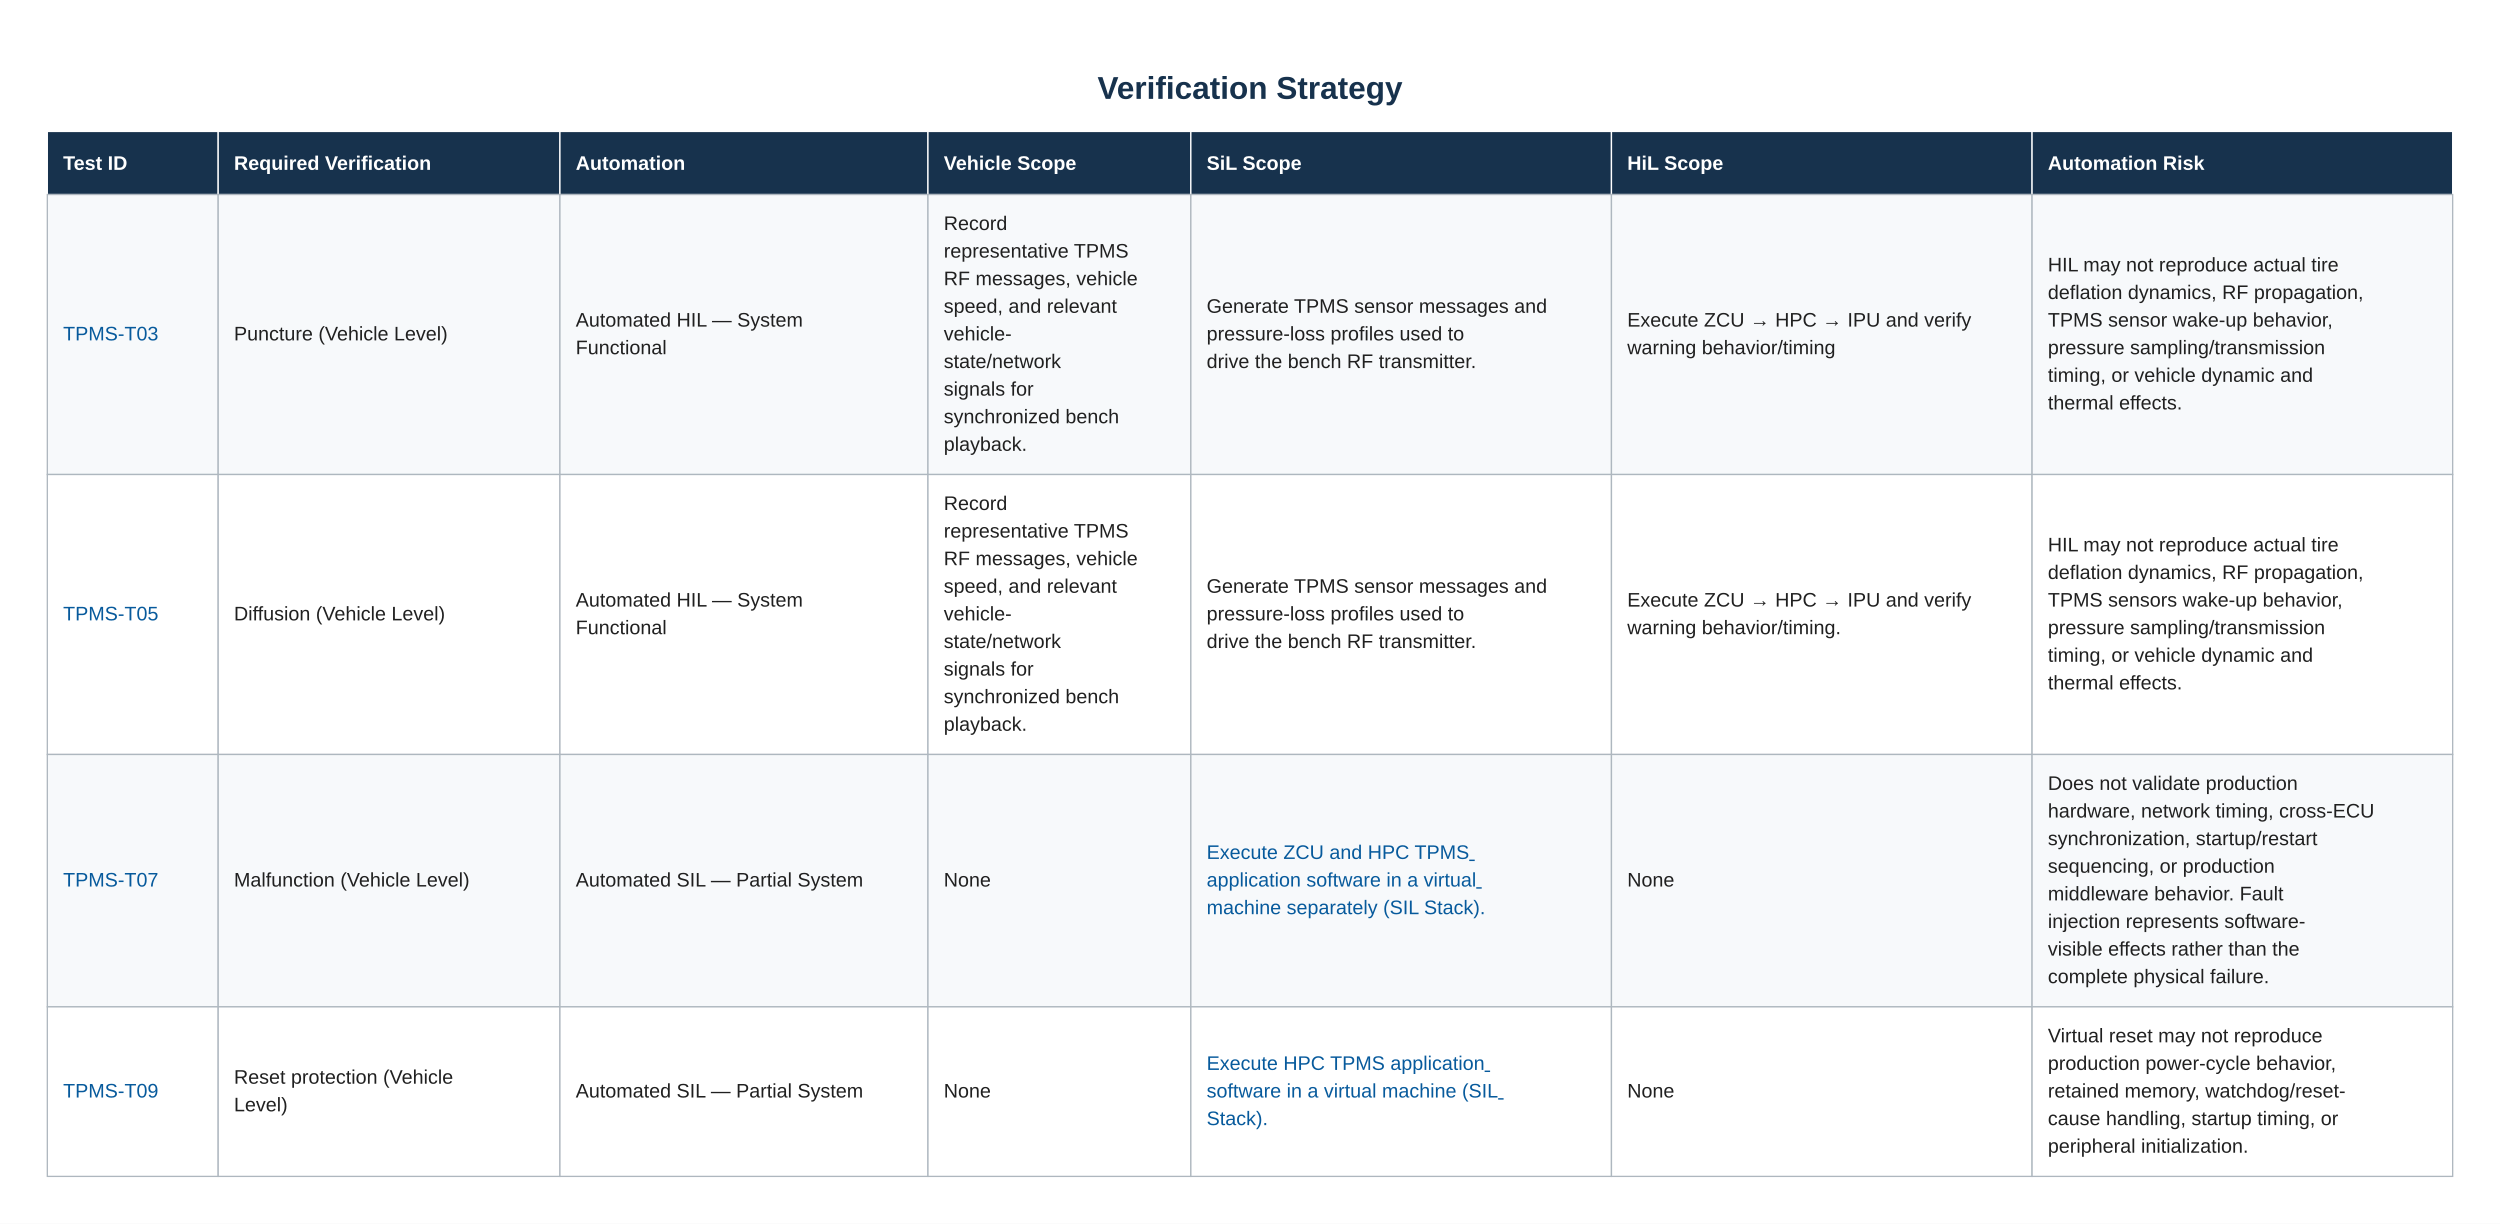
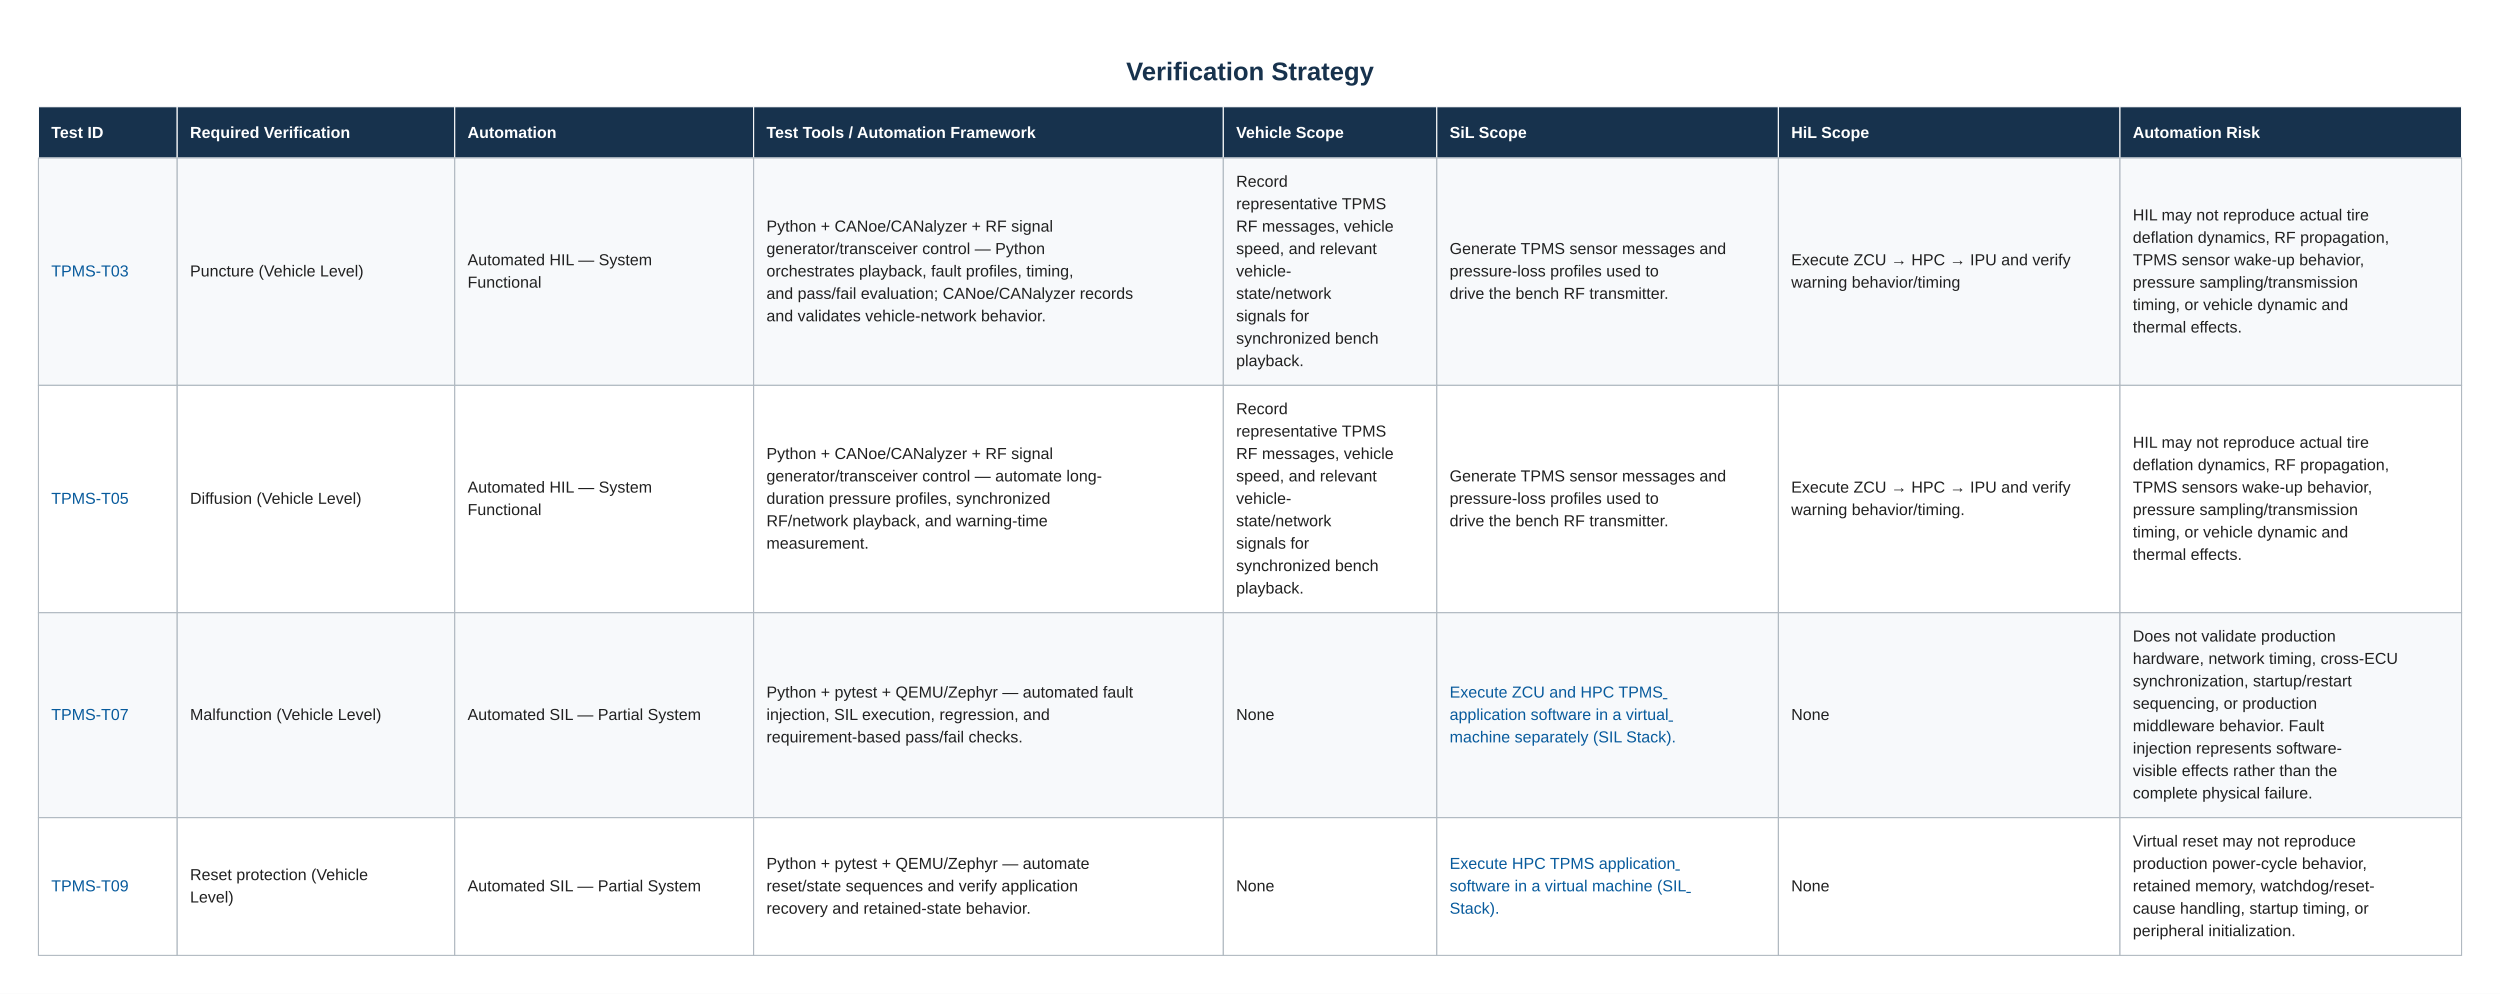
- <svg xmlns="http://www.w3.org/2000/svg" width="1902" height="931" viewBox="0 0 1902 931">
+ <svg xmlns="http://www.w3.org/2000/svg" width="2342" height="931" viewBox="0 0 2342 931">
  <rect width="100%" height="100%" fill="#ffffff" />
  <style>text{font-family:Arial, Helvetica, sans-serif}.title{font-size:24px;font-weight:700;fill:#17324d}.head{font-size:15px;font-weight:700;fill:#ffffff}.cell{font-size:15px;fill:#202020}.test-link,.source-link{fill:#075a9c;text-decoration:underline;cursor:pointer}</style>
-   <text class="title" x="951.0" y="75.2" text-anchor="middle">
-     <tspan x="951.0" dy="0">Verification Strategy</tspan>
+   <text class="title" x="1171.0" y="75.2" text-anchor="middle">
+     <tspan x="1171.0" dy="0">Verification Strategy</tspan>
  </text>
  <rect x="36" y="100" width="130" height="48" fill="#17324d" stroke="#ffffff" />
  <text class="head" x="48" y="129.25">Test ID</text>
  <rect x="166" y="100" width="260" height="48" fill="#17324d" stroke="#ffffff" />
  <text class="head" x="178" y="129.25">Required Verification</text>
  <rect x="426" y="100" width="280" height="48" fill="#17324d" stroke="#ffffff" />
  <text class="head" x="438" y="129.25">Automation</text>
-   <rect x="706" y="100" width="200" height="48" fill="#17324d" stroke="#ffffff" />
-   <text class="head" x="718" y="129.25">Vehicle Scope</text>
-   <rect x="906" y="100" width="320" height="48" fill="#17324d" stroke="#ffffff" />
-   <text class="head" x="918" y="129.25">SiL Scope</text>
-   <rect x="1226" y="100" width="320" height="48" fill="#17324d" stroke="#ffffff" />
-   <text class="head" x="1238" y="129.25">HiL Scope</text>
-   <rect x="1546" y="100" width="320" height="48" fill="#17324d" stroke="#ffffff" />
-   <text class="head" x="1558" y="129.25">Automation Risk</text>
+   <rect x="706" y="100" width="440" height="48" fill="#17324d" stroke="#ffffff" />
+   <text class="head" x="718" y="129.25">Test Tools / Automation Framework</text>
+   <rect x="1146" y="100" width="200" height="48" fill="#17324d" stroke="#ffffff" />
+   <text class="head" x="1158" y="129.25">Vehicle Scope</text>
+   <rect x="1346" y="100" width="320" height="48" fill="#17324d" stroke="#ffffff" />
+   <text class="head" x="1358" y="129.25">SiL Scope</text>
+   <rect x="1666" y="100" width="320" height="48" fill="#17324d" stroke="#ffffff" />
+   <text class="head" x="1678" y="129.25">HiL Scope</text>
+   <rect x="1986" y="100" width="320" height="48" fill="#17324d" stroke="#ffffff" />
+   <text class="head" x="1998" y="129.25">Automation Risk</text>
  <rect x="36" y="148" width="130" height="213" fill="#f7f9fb" stroke="#aeb7bf" />
  <a href="r141_tables_viewer.html#2" target="_top">
    <text class="cell test-link" x="48" y="259.0">
      <tspan x="48" dy="0">TPMS-T03</tspan>
    </text>
  </a>
  <rect x="166" y="148" width="260" height="213" fill="#f7f9fb" stroke="#aeb7bf" />
  <text class="cell" x="178" y="259.0">
    <tspan x="178" dy="0">Puncture (Vehicle Level)</tspan>
  </text>
  <rect x="426" y="148" width="280" height="213" fill="#f7f9fb" stroke="#aeb7bf" />
  <text class="cell" x="438" y="248.5">
    <tspan x="438" dy="0">Automated HIL — System</tspan>
    <tspan x="438" dy="21">Functional</tspan>
  </text>
-   <rect x="706" y="148" width="200" height="213" fill="#f7f9fb" stroke="#aeb7bf" />
-   <text class="cell" x="718" y="175.0">
-     <tspan x="718" dy="0">Record</tspan>
-     <tspan x="718" dy="21">representative TPMS</tspan>
-     <tspan x="718" dy="21">RF messages, vehicle</tspan>
-     <tspan x="718" dy="21">speed, and relevant</tspan>
-     <tspan x="718" dy="21">vehicle-</tspan>
-     <tspan x="718" dy="21">state/network</tspan>
-     <tspan x="718" dy="21">signals for</tspan>
-     <tspan x="718" dy="21">synchronized bench</tspan>
-     <tspan x="718" dy="21">playback.</tspan>
-   </text>
-   <rect x="906" y="148" width="320" height="213" fill="#f7f9fb" stroke="#aeb7bf" />
-   <text class="cell" x="918" y="238.0">
-     <tspan x="918" dy="0">Generate TPMS sensor messages and</tspan>
-     <tspan x="918" dy="21">pressure-loss profiles used to</tspan>
-     <tspan x="918" dy="21">drive the bench RF transmitter.</tspan>
-   </text>
-   <rect x="1226" y="148" width="320" height="213" fill="#f7f9fb" stroke="#aeb7bf" />
-   <text class="cell" x="1238" y="248.5">
-     <tspan x="1238" dy="0">Execute ZCU → HPC → IPU and verify</tspan>
-     <tspan x="1238" dy="21">warning behavior/timing</tspan>
-   </text>
-   <rect x="1546" y="148" width="320" height="213" fill="#f7f9fb" stroke="#aeb7bf" />
-   <text class="cell" x="1558" y="206.5">
-     <tspan x="1558" dy="0">HIL may not reproduce actual tire</tspan>
-     <tspan x="1558" dy="21">deflation dynamics, RF propagation,</tspan>
-     <tspan x="1558" dy="21">TPMS sensor wake-up behavior,</tspan>
-     <tspan x="1558" dy="21">pressure sampling/transmission</tspan>
-     <tspan x="1558" dy="21">timing, or vehicle dynamic and</tspan>
-     <tspan x="1558" dy="21">thermal effects.</tspan>
+   <rect x="706" y="148" width="440" height="213" fill="#f7f9fb" stroke="#aeb7bf" />
+   <text class="cell" x="718" y="217.0">
+     <tspan x="718" dy="0">Python + CANoe/CANalyzer + RF signal</tspan>
+     <tspan x="718" dy="21">generator/transceiver control — Python</tspan>
+     <tspan x="718" dy="21">orchestrates playback, fault profiles, timing,</tspan>
+     <tspan x="718" dy="21">and pass/fail evaluation; CANoe/CANalyzer records</tspan>
+     <tspan x="718" dy="21">and validates vehicle-network behavior.</tspan>
+   </text>
+   <rect x="1146" y="148" width="200" height="213" fill="#f7f9fb" stroke="#aeb7bf" />
+   <text class="cell" x="1158" y="175.0">
+     <tspan x="1158" dy="0">Record</tspan>
+     <tspan x="1158" dy="21">representative TPMS</tspan>
+     <tspan x="1158" dy="21">RF messages, vehicle</tspan>
+     <tspan x="1158" dy="21">speed, and relevant</tspan>
+     <tspan x="1158" dy="21">vehicle-</tspan>
+     <tspan x="1158" dy="21">state/network</tspan>
+     <tspan x="1158" dy="21">signals for</tspan>
+     <tspan x="1158" dy="21">synchronized bench</tspan>
+     <tspan x="1158" dy="21">playback.</tspan>
+   </text>
+   <rect x="1346" y="148" width="320" height="213" fill="#f7f9fb" stroke="#aeb7bf" />
+   <text class="cell" x="1358" y="238.0">
+     <tspan x="1358" dy="0">Generate TPMS sensor messages and</tspan>
+     <tspan x="1358" dy="21">pressure-loss profiles used to</tspan>
+     <tspan x="1358" dy="21">drive the bench RF transmitter.</tspan>
+   </text>
+   <rect x="1666" y="148" width="320" height="213" fill="#f7f9fb" stroke="#aeb7bf" />
+   <text class="cell" x="1678" y="248.5">
+     <tspan x="1678" dy="0">Execute ZCU → HPC → IPU and verify</tspan>
+     <tspan x="1678" dy="21">warning behavior/timing</tspan>
+   </text>
+   <rect x="1986" y="148" width="320" height="213" fill="#f7f9fb" stroke="#aeb7bf" />
+   <text class="cell" x="1998" y="206.5">
+     <tspan x="1998" dy="0">HIL may not reproduce actual tire</tspan>
+     <tspan x="1998" dy="21">deflation dynamics, RF propagation,</tspan>
+     <tspan x="1998" dy="21">TPMS sensor wake-up behavior,</tspan>
+     <tspan x="1998" dy="21">pressure sampling/transmission</tspan>
+     <tspan x="1998" dy="21">timing, or vehicle dynamic and</tspan>
+     <tspan x="1998" dy="21">thermal effects.</tspan>
  </text>
  <rect x="36" y="361" width="130" height="213" fill="#ffffff" stroke="#aeb7bf" />
  <a href="r141_tables_viewer.html#2" target="_top">
    <text class="cell test-link" x="48" y="472.0">
      <tspan x="48" dy="0">TPMS-T05</tspan>
    </text>
  </a>
  <rect x="166" y="361" width="260" height="213" fill="#ffffff" stroke="#aeb7bf" />
  <text class="cell" x="178" y="472.0">
    <tspan x="178" dy="0">Diffusion (Vehicle Level)</tspan>
  </text>
  <rect x="426" y="361" width="280" height="213" fill="#ffffff" stroke="#aeb7bf" />
  <text class="cell" x="438" y="461.5">
    <tspan x="438" dy="0">Automated HIL — System</tspan>
    <tspan x="438" dy="21">Functional</tspan>
  </text>
-   <rect x="706" y="361" width="200" height="213" fill="#ffffff" stroke="#aeb7bf" />
-   <text class="cell" x="718" y="388.0">
-     <tspan x="718" dy="0">Record</tspan>
-     <tspan x="718" dy="21">representative TPMS</tspan>
-     <tspan x="718" dy="21">RF messages, vehicle</tspan>
-     <tspan x="718" dy="21">speed, and relevant</tspan>
-     <tspan x="718" dy="21">vehicle-</tspan>
-     <tspan x="718" dy="21">state/network</tspan>
-     <tspan x="718" dy="21">signals for</tspan>
-     <tspan x="718" dy="21">synchronized bench</tspan>
-     <tspan x="718" dy="21">playback.</tspan>
-   </text>
-   <rect x="906" y="361" width="320" height="213" fill="#ffffff" stroke="#aeb7bf" />
-   <text class="cell" x="918" y="451.0">
-     <tspan x="918" dy="0">Generate TPMS sensor messages and</tspan>
-     <tspan x="918" dy="21">pressure-loss profiles used to</tspan>
-     <tspan x="918" dy="21">drive the bench RF transmitter.</tspan>
-   </text>
-   <rect x="1226" y="361" width="320" height="213" fill="#ffffff" stroke="#aeb7bf" />
-   <text class="cell" x="1238" y="461.5">
-     <tspan x="1238" dy="0">Execute ZCU → HPC → IPU and verify</tspan>
-     <tspan x="1238" dy="21">warning behavior/timing.</tspan>
-   </text>
-   <rect x="1546" y="361" width="320" height="213" fill="#ffffff" stroke="#aeb7bf" />
-   <text class="cell" x="1558" y="419.5">
-     <tspan x="1558" dy="0">HIL may not reproduce actual tire</tspan>
-     <tspan x="1558" dy="21">deflation dynamics, RF propagation,</tspan>
-     <tspan x="1558" dy="21">TPMS sensors wake-up behavior,</tspan>
-     <tspan x="1558" dy="21">pressure sampling/transmission</tspan>
-     <tspan x="1558" dy="21">timing, or vehicle dynamic and</tspan>
-     <tspan x="1558" dy="21">thermal effects.</tspan>
+   <rect x="706" y="361" width="440" height="213" fill="#ffffff" stroke="#aeb7bf" />
+   <text class="cell" x="718" y="430.0">
+     <tspan x="718" dy="0">Python + CANoe/CANalyzer + RF signal</tspan>
+     <tspan x="718" dy="21">generator/transceiver control — automate long-</tspan>
+     <tspan x="718" dy="21">duration pressure profiles, synchronized</tspan>
+     <tspan x="718" dy="21">RF/network playback, and warning-time</tspan>
+     <tspan x="718" dy="21">measurement.</tspan>
+   </text>
+   <rect x="1146" y="361" width="200" height="213" fill="#ffffff" stroke="#aeb7bf" />
+   <text class="cell" x="1158" y="388.0">
+     <tspan x="1158" dy="0">Record</tspan>
+     <tspan x="1158" dy="21">representative TPMS</tspan>
+     <tspan x="1158" dy="21">RF messages, vehicle</tspan>
+     <tspan x="1158" dy="21">speed, and relevant</tspan>
+     <tspan x="1158" dy="21">vehicle-</tspan>
+     <tspan x="1158" dy="21">state/network</tspan>
+     <tspan x="1158" dy="21">signals for</tspan>
+     <tspan x="1158" dy="21">synchronized bench</tspan>
+     <tspan x="1158" dy="21">playback.</tspan>
+   </text>
+   <rect x="1346" y="361" width="320" height="213" fill="#ffffff" stroke="#aeb7bf" />
+   <text class="cell" x="1358" y="451.0">
+     <tspan x="1358" dy="0">Generate TPMS sensor messages and</tspan>
+     <tspan x="1358" dy="21">pressure-loss profiles used to</tspan>
+     <tspan x="1358" dy="21">drive the bench RF transmitter.</tspan>
+   </text>
+   <rect x="1666" y="361" width="320" height="213" fill="#ffffff" stroke="#aeb7bf" />
+   <text class="cell" x="1678" y="461.5">
+     <tspan x="1678" dy="0">Execute ZCU → HPC → IPU and verify</tspan>
+     <tspan x="1678" dy="21">warning behavior/timing.</tspan>
+   </text>
+   <rect x="1986" y="361" width="320" height="213" fill="#ffffff" stroke="#aeb7bf" />
+   <text class="cell" x="1998" y="419.5">
+     <tspan x="1998" dy="0">HIL may not reproduce actual tire</tspan>
+     <tspan x="1998" dy="21">deflation dynamics, RF propagation,</tspan>
+     <tspan x="1998" dy="21">TPMS sensors wake-up behavior,</tspan>
+     <tspan x="1998" dy="21">pressure sampling/transmission</tspan>
+     <tspan x="1998" dy="21">timing, or vehicle dynamic and</tspan>
+     <tspan x="1998" dy="21">thermal effects.</tspan>
  </text>
  <rect x="36" y="574" width="130" height="192" fill="#f7f9fb" stroke="#aeb7bf" />
  <a href="r141_tables_viewer.html#2" target="_top">
    <text class="cell test-link" x="48" y="674.5">
      <tspan x="48" dy="0">TPMS-T07</tspan>
    </text>
  </a>
  <rect x="166" y="574" width="260" height="192" fill="#f7f9fb" stroke="#aeb7bf" />
  <text class="cell" x="178" y="674.5">
    <tspan x="178" dy="0">Malfunction (Vehicle Level)</tspan>
  </text>
  <rect x="426" y="574" width="280" height="192" fill="#f7f9fb" stroke="#aeb7bf" />
  <text class="cell" x="438" y="674.5">
    <tspan x="438" dy="0">Automated SIL — Partial System</tspan>
  </text>
-   <rect x="706" y="574" width="200" height="192" fill="#f7f9fb" stroke="#aeb7bf" />
-   <text class="cell" x="718" y="674.5">
-     <tspan x="718" dy="0">None</tspan>
-   </text>
-   <rect x="906" y="574" width="320" height="192" fill="#f7f9fb" stroke="#aeb7bf" />
+   <rect x="706" y="574" width="440" height="192" fill="#f7f9fb" stroke="#aeb7bf" />
+   <text class="cell" x="718" y="653.5">
+     <tspan x="718" dy="0">Python + pytest + QEMU/Zephyr — automated fault</tspan>
+     <tspan x="718" dy="21">injection, SIL execution, regression, and</tspan>
+     <tspan x="718" dy="21">requirement-based pass/fail checks.</tspan>
+   </text>
+   <rect x="1146" y="574" width="200" height="192" fill="#f7f9fb" stroke="#aeb7bf" />
+   <text class="cell" x="1158" y="674.5">
+     <tspan x="1158" dy="0">None</tspan>
+   </text>
+   <rect x="1346" y="574" width="320" height="192" fill="#f7f9fb" stroke="#aeb7bf" />
  <a href="r141_tables_viewer.html#5" target="_top">
-     <text class="cell test-link" x="918" y="653.5">
-       <tspan x="918" dy="0">Execute ZCU and HPC TPMS</tspan>
-       <tspan x="918" dy="21">application software in a virtual</tspan>
-       <tspan x="918" dy="21">machine separately (SIL Stack).</tspan>
-     </text>
-   </a>
-   <rect x="1226" y="574" width="320" height="192" fill="#f7f9fb" stroke="#aeb7bf" />
-   <text class="cell" x="1238" y="674.5">
-     <tspan x="1238" dy="0">None</tspan>
-   </text>
-   <rect x="1546" y="574" width="320" height="192" fill="#f7f9fb" stroke="#aeb7bf" />
-   <text class="cell" x="1558" y="601.0">
-     <tspan x="1558" dy="0">Does not validate production</tspan>
-     <tspan x="1558" dy="21">hardware, network timing, cross-ECU</tspan>
-     <tspan x="1558" dy="21">synchronization, startup/restart</tspan>
-     <tspan x="1558" dy="21">sequencing, or production</tspan>
-     <tspan x="1558" dy="21">middleware behavior. Fault</tspan>
-     <tspan x="1558" dy="21">injection represents software-</tspan>
-     <tspan x="1558" dy="21">visible effects rather than the</tspan>
-     <tspan x="1558" dy="21">complete physical failure.</tspan>
+     <text class="cell test-link" x="1358" y="653.5">
+       <tspan x="1358" dy="0">Execute ZCU and HPC TPMS</tspan>
+       <tspan x="1358" dy="21">application software in a virtual</tspan>
+       <tspan x="1358" dy="21">machine separately (SIL Stack).</tspan>
+     </text>
+   </a>
+   <rect x="1666" y="574" width="320" height="192" fill="#f7f9fb" stroke="#aeb7bf" />
+   <text class="cell" x="1678" y="674.5">
+     <tspan x="1678" dy="0">None</tspan>
+   </text>
+   <rect x="1986" y="574" width="320" height="192" fill="#f7f9fb" stroke="#aeb7bf" />
+   <text class="cell" x="1998" y="601.0">
+     <tspan x="1998" dy="0">Does not validate production</tspan>
+     <tspan x="1998" dy="21">hardware, network timing, cross-ECU</tspan>
+     <tspan x="1998" dy="21">synchronization, startup/restart</tspan>
+     <tspan x="1998" dy="21">sequencing, or production</tspan>
+     <tspan x="1998" dy="21">middleware behavior. Fault</tspan>
+     <tspan x="1998" dy="21">injection represents software-</tspan>
+     <tspan x="1998" dy="21">visible effects rather than the</tspan>
+     <tspan x="1998" dy="21">complete physical failure.</tspan>
  </text>
  <rect x="36" y="766" width="130" height="129" fill="#ffffff" stroke="#aeb7bf" />
  <a href="r141_tables_viewer.html#2" target="_top">
    <text class="cell test-link" x="48" y="835.0">
      <tspan x="48" dy="0">TPMS-T09</tspan>
    </text>
  </a>
  <rect x="166" y="766" width="260" height="129" fill="#ffffff" stroke="#aeb7bf" />
  <text class="cell" x="178" y="824.5">
    <tspan x="178" dy="0">Reset protection (Vehicle</tspan>
    <tspan x="178" dy="21">Level)</tspan>
  </text>
  <rect x="426" y="766" width="280" height="129" fill="#ffffff" stroke="#aeb7bf" />
  <text class="cell" x="438" y="835.0">
    <tspan x="438" dy="0">Automated SIL — Partial System</tspan>
  </text>
-   <rect x="706" y="766" width="200" height="129" fill="#ffffff" stroke="#aeb7bf" />
-   <text class="cell" x="718" y="835.0">
-     <tspan x="718" dy="0">None</tspan>
-   </text>
-   <rect x="906" y="766" width="320" height="129" fill="#ffffff" stroke="#aeb7bf" />
+   <rect x="706" y="766" width="440" height="129" fill="#ffffff" stroke="#aeb7bf" />
+   <text class="cell" x="718" y="814.0">
+     <tspan x="718" dy="0">Python + pytest + QEMU/Zephyr — automate</tspan>
+     <tspan x="718" dy="21">reset/state sequences and verify application</tspan>
+     <tspan x="718" dy="21">recovery and retained-state behavior.</tspan>
+   </text>
+   <rect x="1146" y="766" width="200" height="129" fill="#ffffff" stroke="#aeb7bf" />
+   <text class="cell" x="1158" y="835.0">
+     <tspan x="1158" dy="0">None</tspan>
+   </text>
+   <rect x="1346" y="766" width="320" height="129" fill="#ffffff" stroke="#aeb7bf" />
  <a href="r141_tables_viewer.html#5" target="_top">
-     <text class="cell test-link" x="918" y="814.0">
-       <tspan x="918" dy="0">Execute HPC TPMS application</tspan>
-       <tspan x="918" dy="21">software in a virtual machine (SIL</tspan>
-       <tspan x="918" dy="21">Stack).</tspan>
-     </text>
-   </a>
-   <rect x="1226" y="766" width="320" height="129" fill="#ffffff" stroke="#aeb7bf" />
-   <text class="cell" x="1238" y="835.0">
-     <tspan x="1238" dy="0">None</tspan>
-   </text>
-   <rect x="1546" y="766" width="320" height="129" fill="#ffffff" stroke="#aeb7bf" />
-   <text class="cell" x="1558" y="793.0">
-     <tspan x="1558" dy="0">Virtual reset may not reproduce</tspan>
-     <tspan x="1558" dy="21">production power-cycle behavior,</tspan>
-     <tspan x="1558" dy="21">retained memory, watchdog/reset-</tspan>
-     <tspan x="1558" dy="21">cause handling, startup timing, or</tspan>
-     <tspan x="1558" dy="21">peripheral initialization.</tspan>
+     <text class="cell test-link" x="1358" y="814.0">
+       <tspan x="1358" dy="0">Execute HPC TPMS application</tspan>
+       <tspan x="1358" dy="21">software in a virtual machine (SIL</tspan>
+       <tspan x="1358" dy="21">Stack).</tspan>
+     </text>
+   </a>
+   <rect x="1666" y="766" width="320" height="129" fill="#ffffff" stroke="#aeb7bf" />
+   <text class="cell" x="1678" y="835.0">
+     <tspan x="1678" dy="0">None</tspan>
+   </text>
+   <rect x="1986" y="766" width="320" height="129" fill="#ffffff" stroke="#aeb7bf" />
+   <text class="cell" x="1998" y="793.0">
+     <tspan x="1998" dy="0">Virtual reset may not reproduce</tspan>
+     <tspan x="1998" dy="21">production power-cycle behavior,</tspan>
+     <tspan x="1998" dy="21">retained memory, watchdog/reset-</tspan>
+     <tspan x="1998" dy="21">cause handling, startup timing, or</tspan>
+     <tspan x="1998" dy="21">peripheral initialization.</tspan>
  </text>
</svg>
